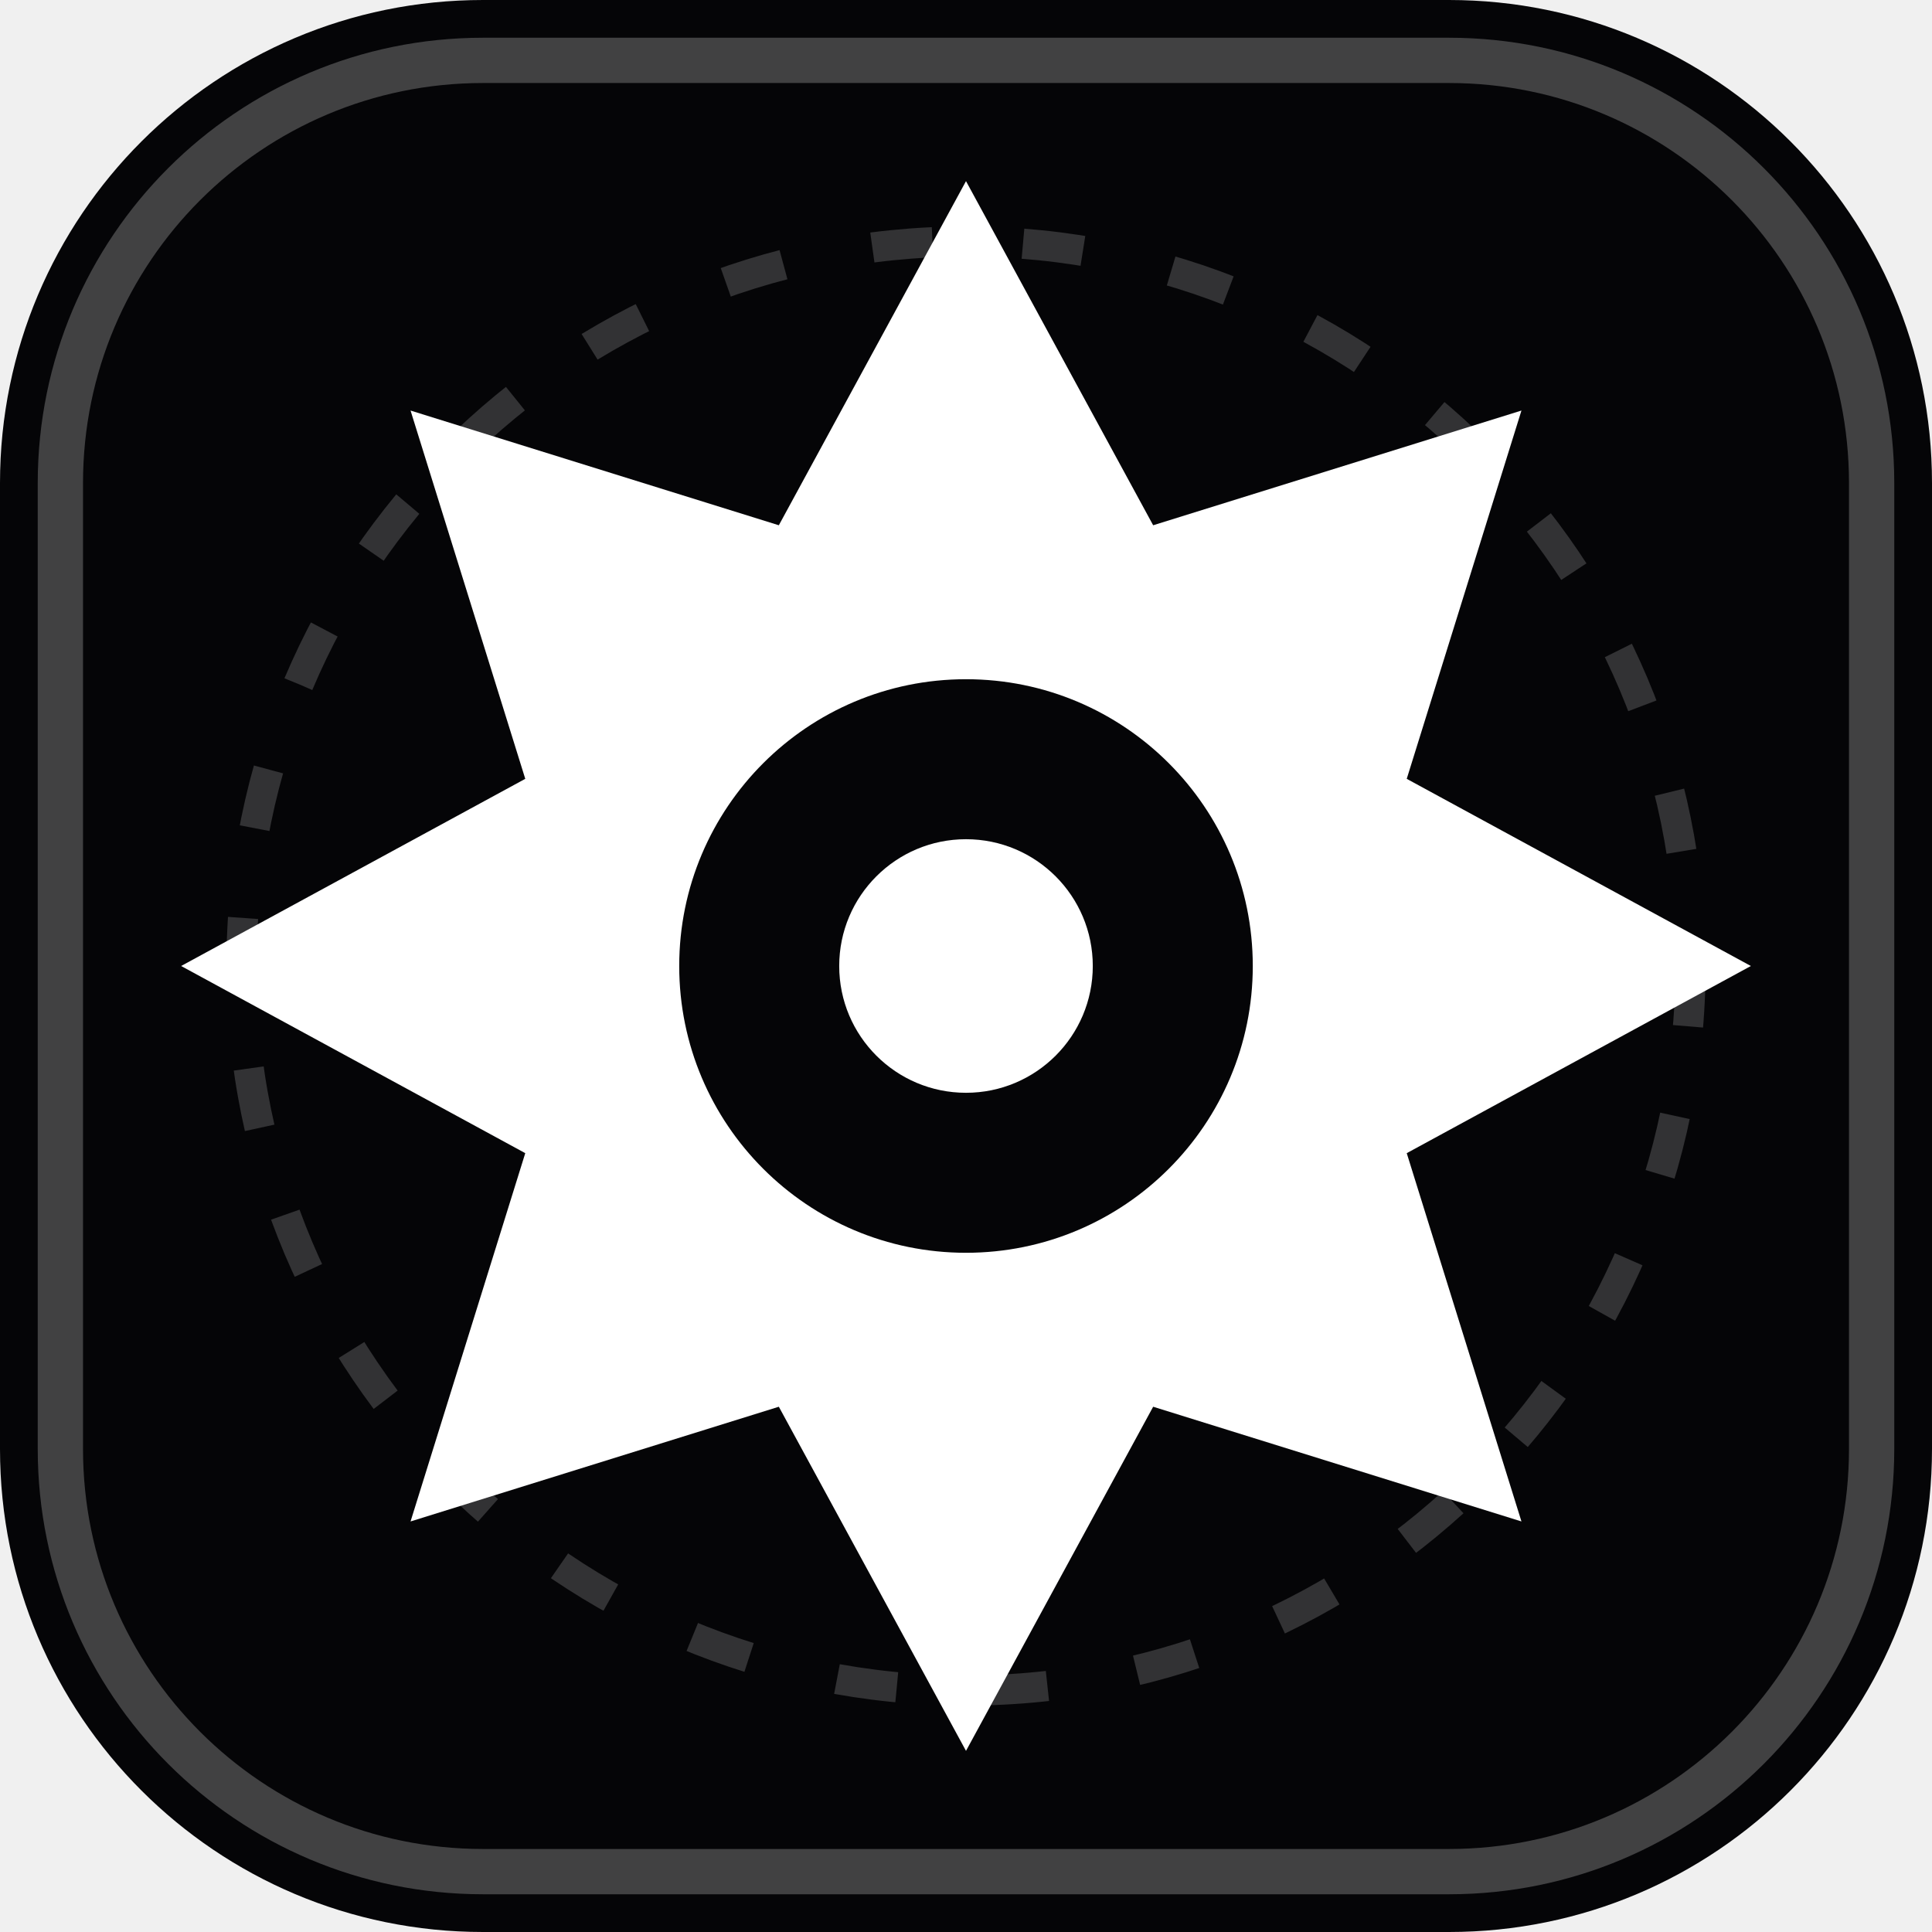
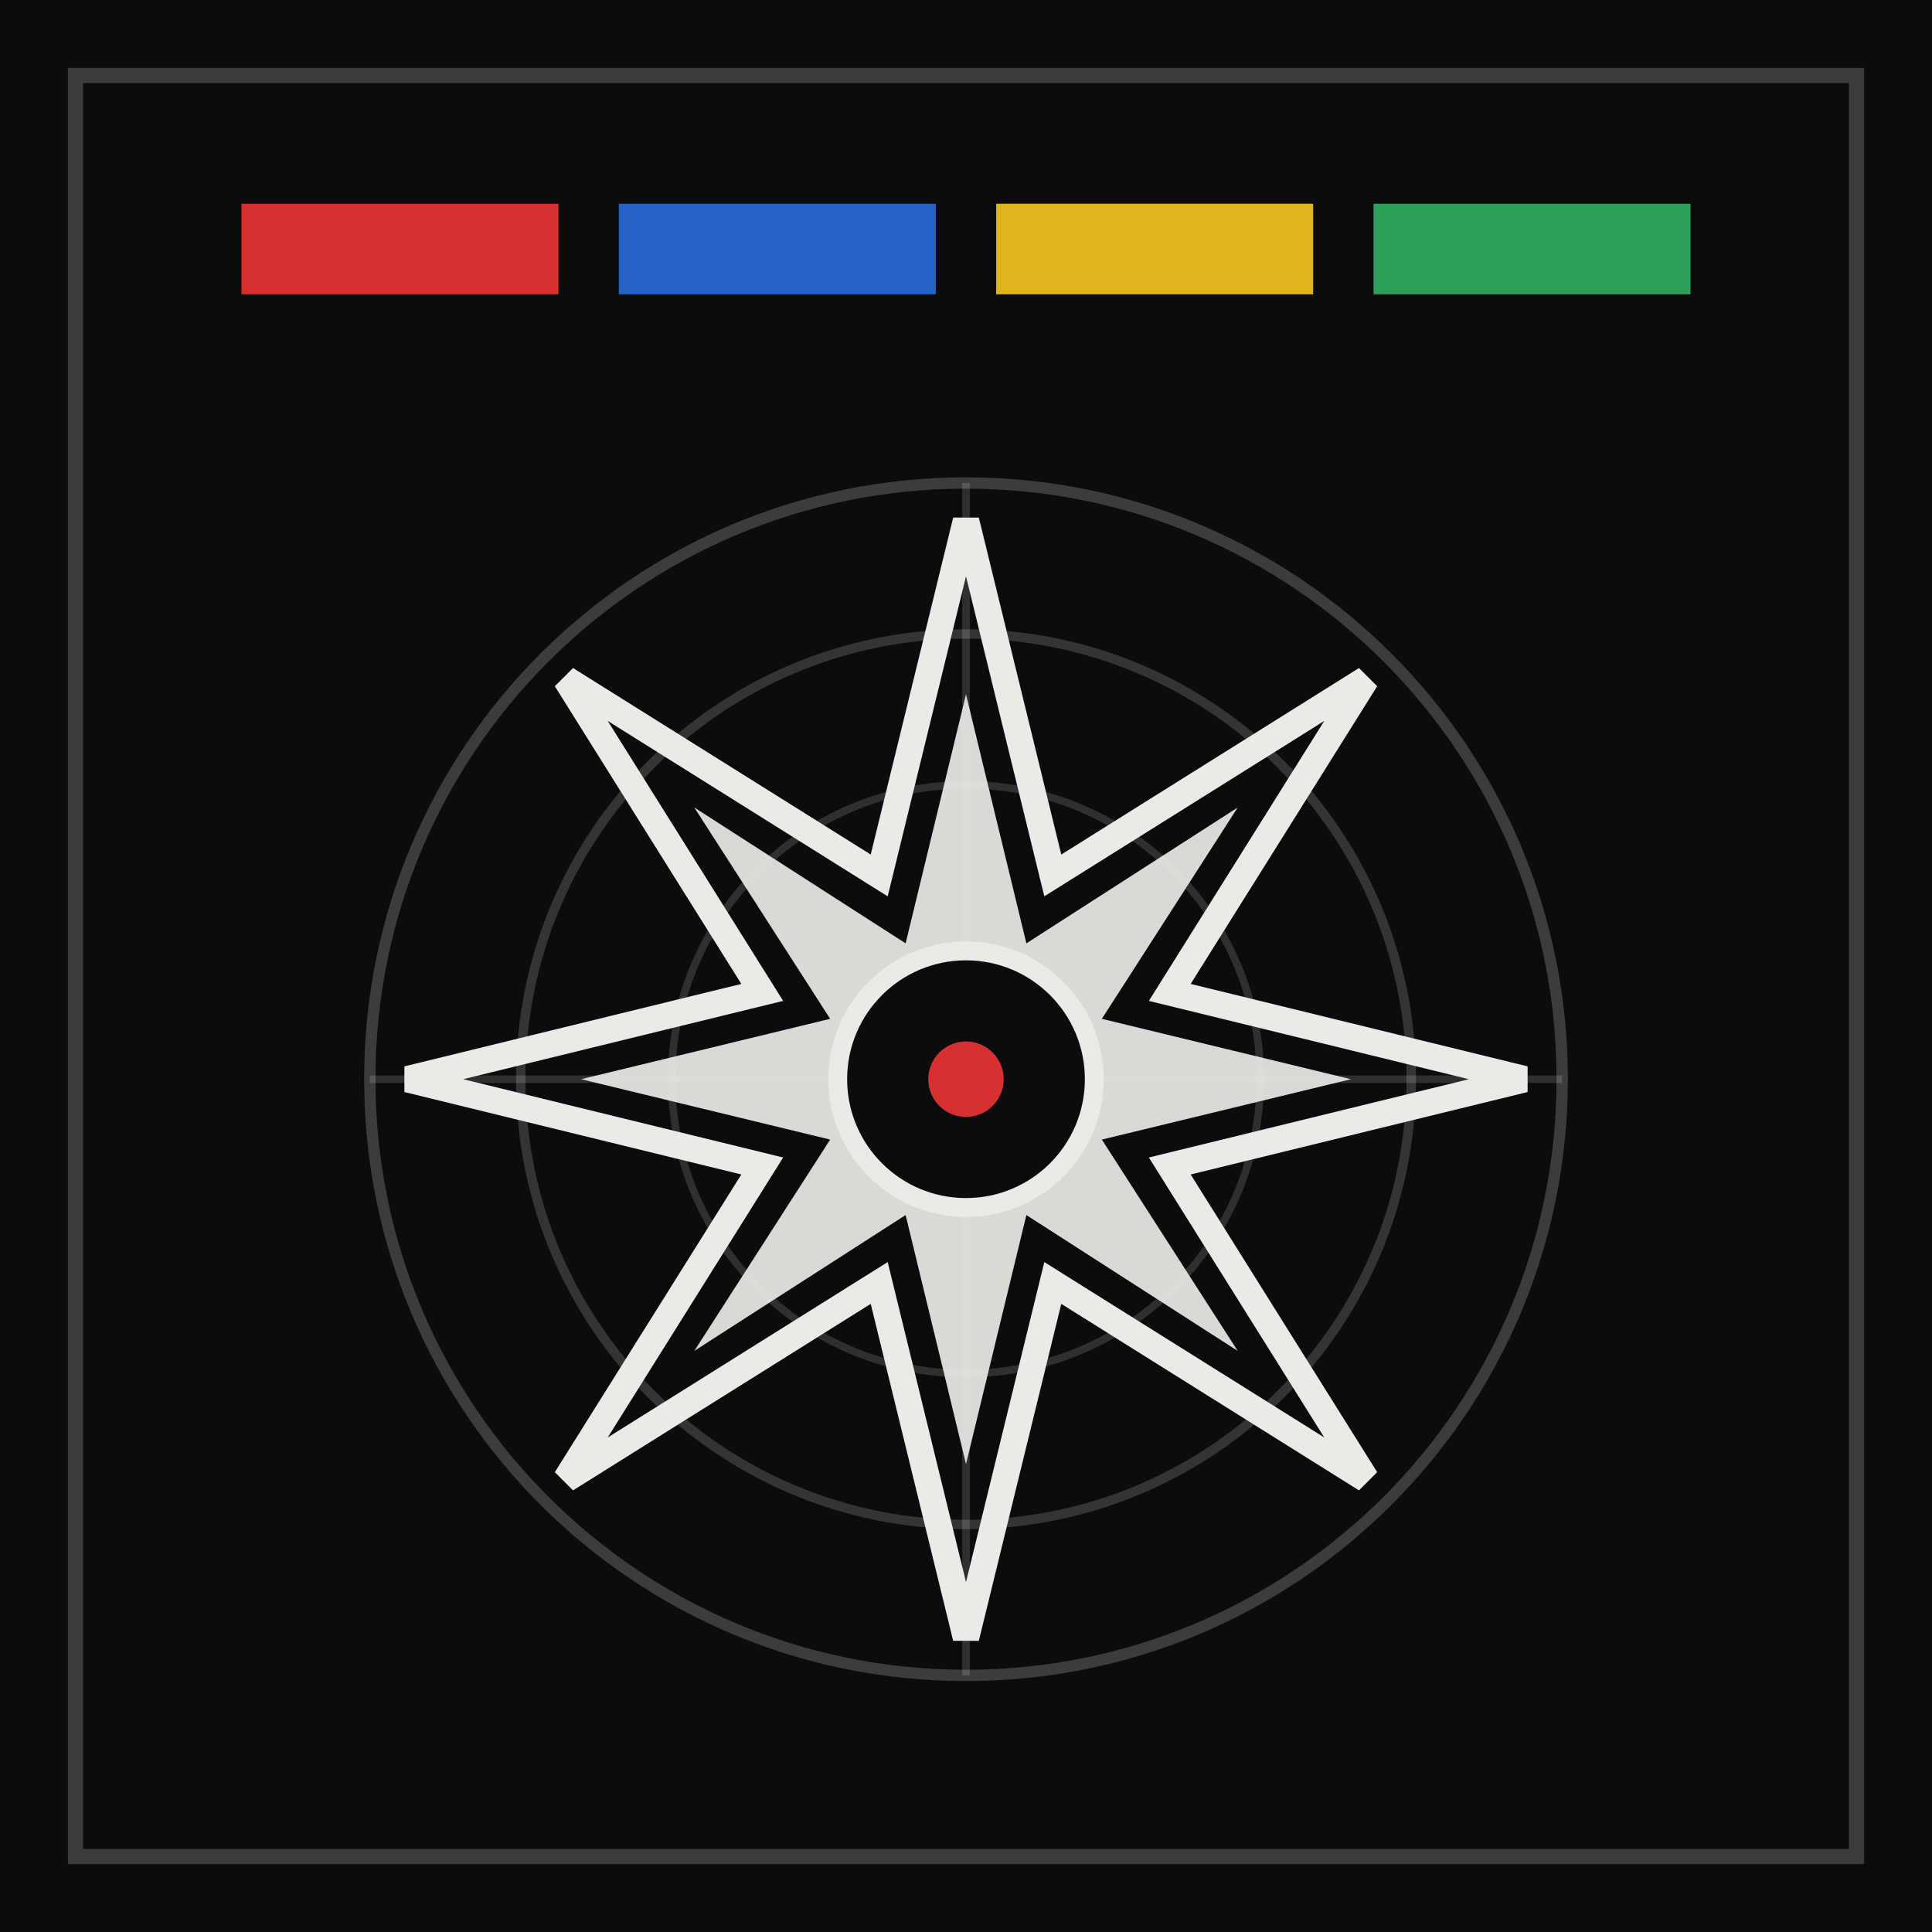
- <svg xmlns="http://www.w3.org/2000/svg" viewBox="0 0 64 64" fill="none">
-   <rect width="64" height="64" rx="16" fill="#050507" />
-   <rect x="2" y="2" width="60" height="60" rx="14" stroke="#FFFFFF" stroke-opacity="0.24" stroke-width="1.5" />
-   <circle cx="32" cy="32" r="24" stroke="#FFFFFF" stroke-opacity="0.18" stroke-width="1" stroke-dasharray="2 3" />
-   <path d="M32 6L38.2 17.4L50.4 13.6L46.6 25.8L58 32L46.6 38.2L50.4 50.4L38.2 46.6L32 58L25.8 46.6L13.6 50.4L17.4 38.2L6 32L17.4 25.8L13.6 13.6L25.8 17.4L32 6Z" fill="#FFFFFF" />
-   <circle cx="32" cy="32" r="9.5" fill="#050507" />
-   <circle cx="32" cy="32" r="4.2" fill="#FFFFFF" />
+ <svg xmlns="http://www.w3.org/2000/svg" viewBox="0 0 512 512" width="512" height="512">
+   <rect width="512" height="512" fill="#0C0C0E" />
+   <rect x="20" y="20" width="472" height="472" fill="none" stroke="#EAEAE6" stroke-opacity="0.22" stroke-width="4" />
+   <rect x="64" y="54" width="84" height="24" fill="#D63031" />
+   <rect x="164" y="54" width="84" height="24" fill="#2663C9" />
+   <rect x="264" y="54" width="84" height="24" fill="#DFB41D" />
+   <rect x="364" y="54" width="84" height="24" fill="#2E9E5B" />
+   <circle cx="256" cy="286" r="158" fill="none" stroke="#EAEAE6" stroke-opacity="0.22" stroke-width="3" />
+   <circle cx="256" cy="286" r="118" fill="none" stroke="#EAEAE6" stroke-opacity="0.18" stroke-width="2.5" />
+   <circle cx="256" cy="286" r="78" fill="none" stroke="#EAEAE6" stroke-opacity="0.16" stroke-width="2" />
+   <line x1="256" y1="128" x2="256" y2="444" stroke="#EAEAE6" stroke-opacity="0.16" stroke-width="2" />
+   <line x1="98" y1="286" x2="414" y2="286" stroke="#EAEAE6" stroke-opacity="0.16" stroke-width="2" />
+   <polygon points="256,138 279,232 362,180 310,263 404,286 310,309 362,392 279,340 256,434 233,340 150,392 202,309 108,286 202,263 150,180 233,232" fill="none" stroke="#EAEAE6" stroke-width="7" stroke-linejoin="miter" />
+   <polygon points="256,184 272,250 328,214 292,270 358,286 292,302 328,358 272,322 256,388 240,322 184,358 220,302 154,286 220,270 184,214 240,250" fill="#EAEAE6" fill-opacity="0.92" />
+   <circle cx="256" cy="286" r="34" fill="#0C0C0E" stroke="#EAEAE6" stroke-width="5" />
+   <circle cx="256" cy="286" r="10" fill="#D63031" />
</svg>
